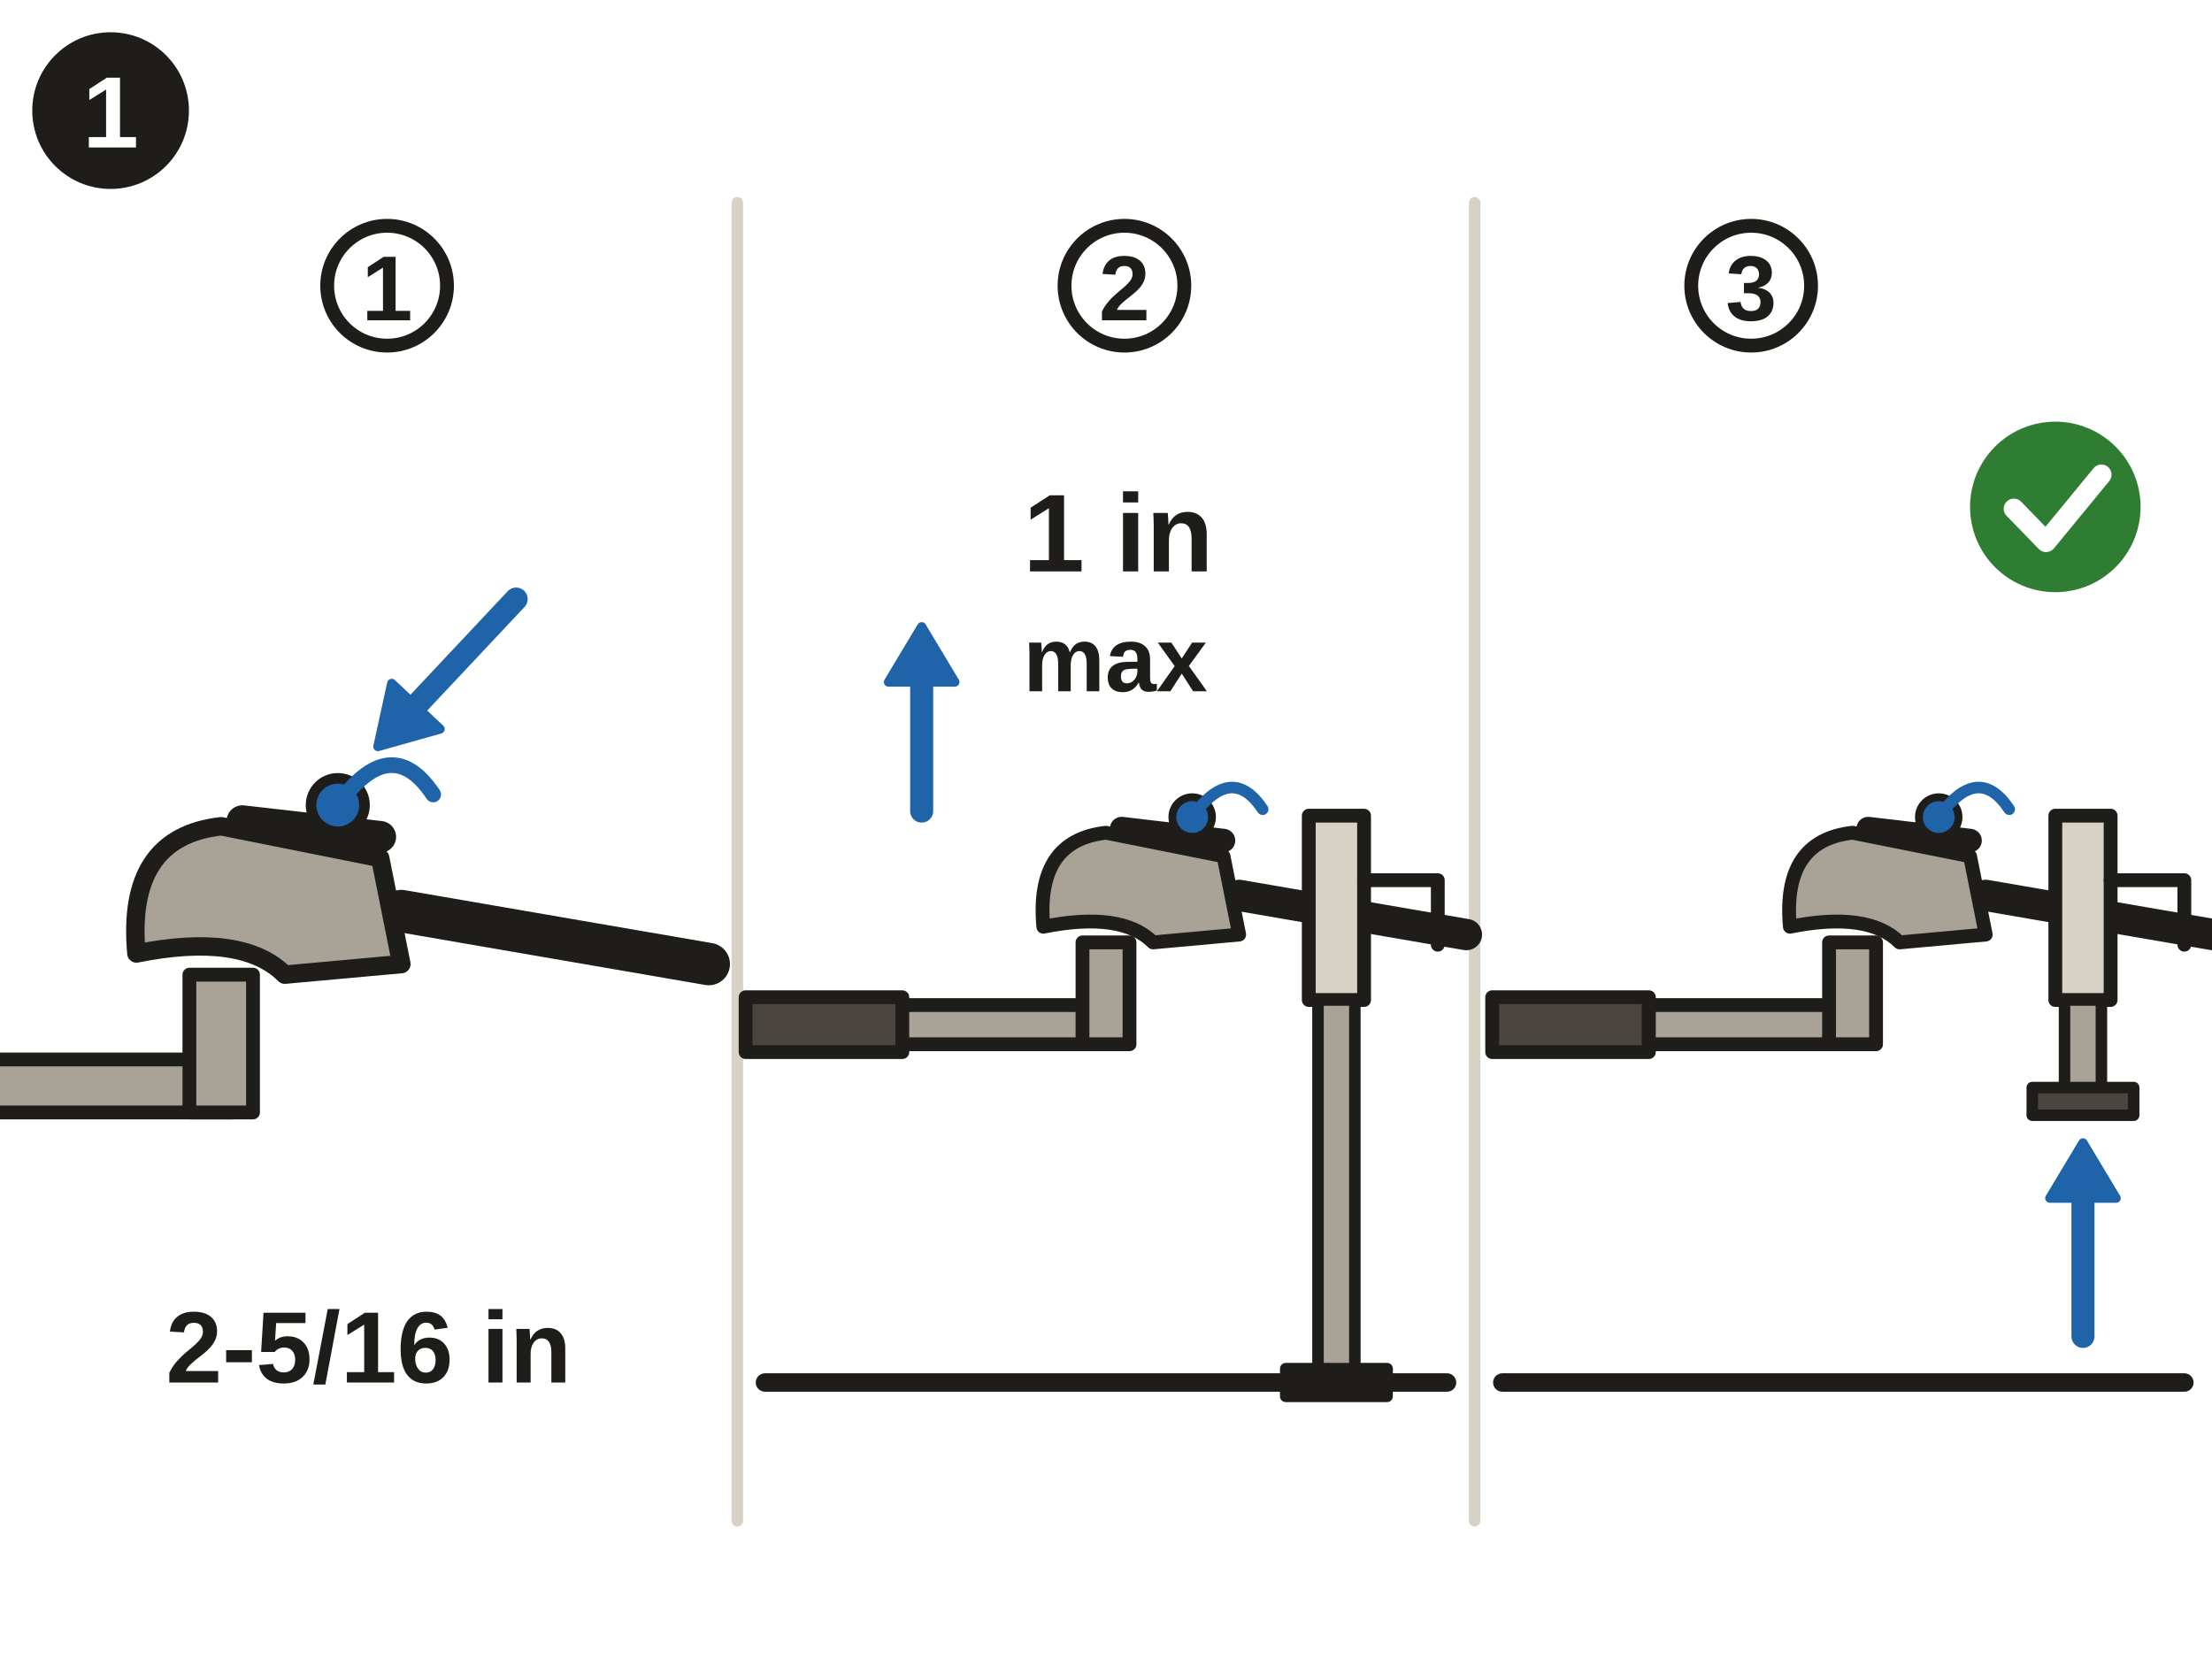
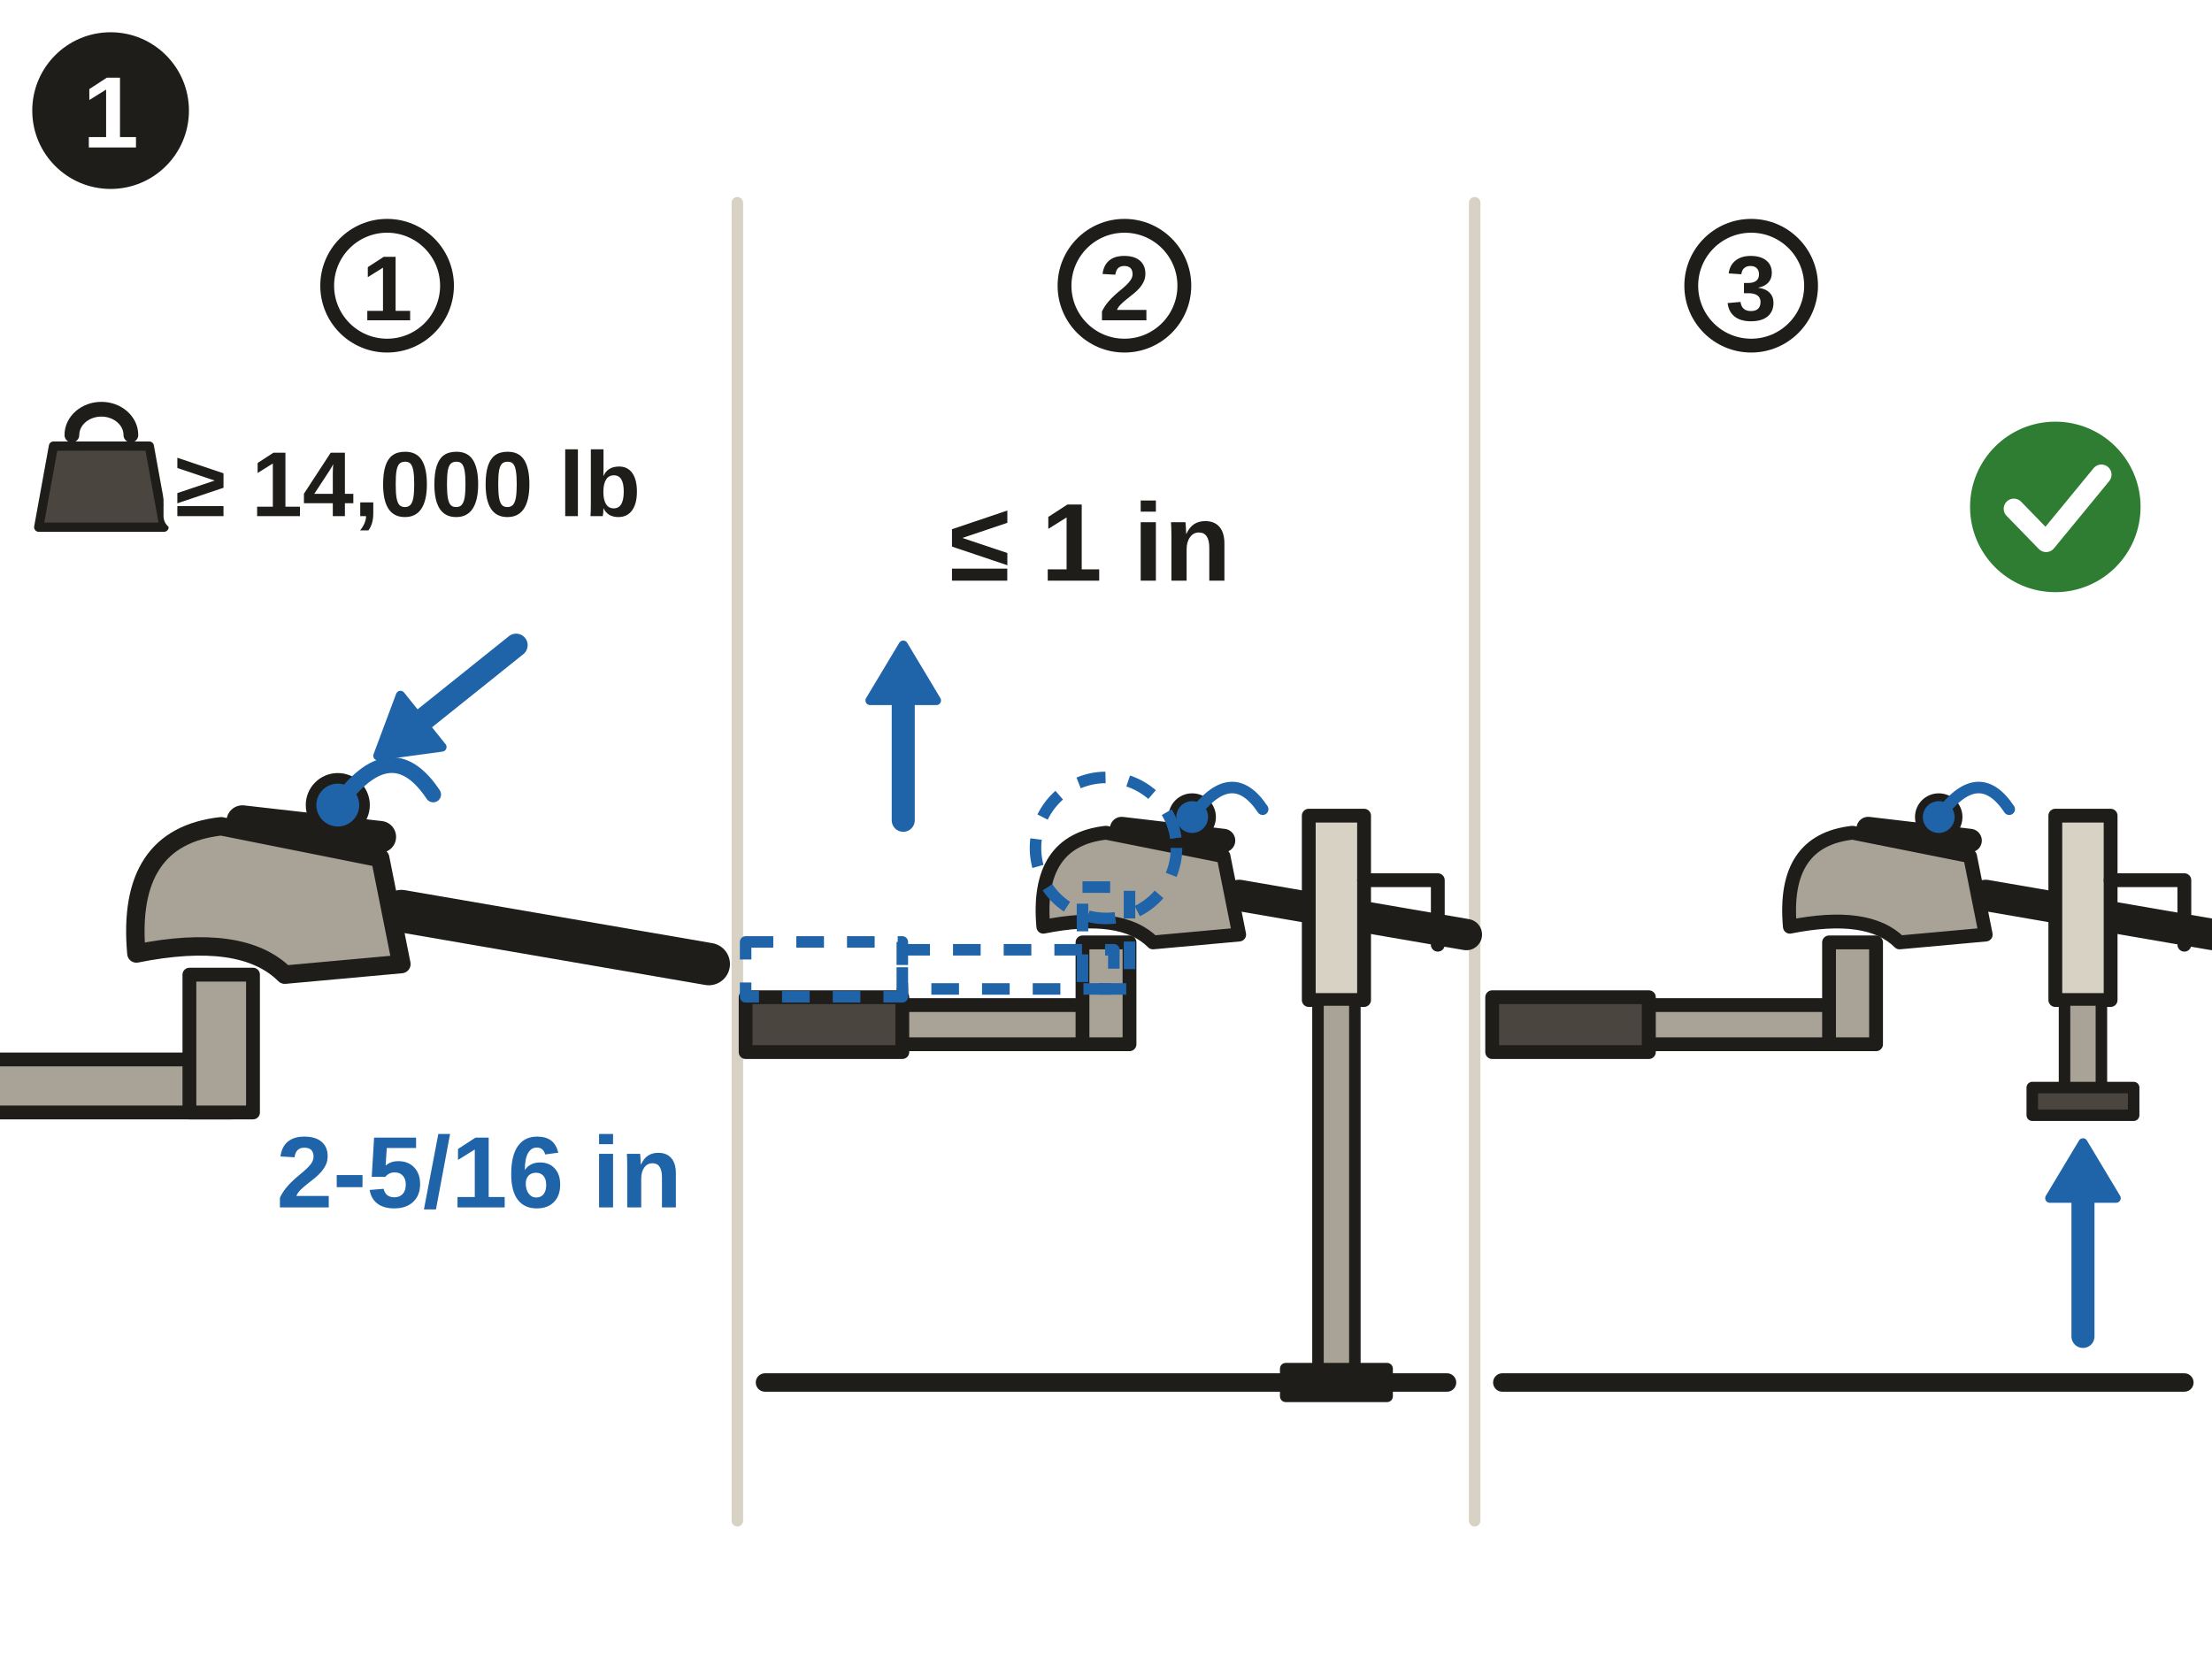
<svg xmlns="http://www.w3.org/2000/svg" viewBox="0 0 480 360" width="480" height="360" role="img" aria-labelledby="14lp-p1-title 14lp-p1-desc">
  <rect x="0" y="0" width="480" height="360" fill="#FFFFFF" />
-   <circle cx="24" cy="24" r="17" fill="#1F1D1A" stroke="none" stroke-width="4" />
-   <text x="24" y="32" font-family="Segoe UI, Arial, Helvetica, sans-serif" font-size="22" font-weight="700" text-anchor="middle" fill="#FFFFFF">1</text>
  <line x1="160" y1="44" x2="160" y2="330" stroke="#D8D2C5" stroke-width="2.5" stroke-linecap="round" />
  <line x1="320" y1="44" x2="320" y2="330" stroke="#D8D2C5" stroke-width="2.5" stroke-linecap="round" />
  <circle cx="84" cy="62" r="13" fill="#FFFFFF" stroke="#1F1D1A" stroke-width="3" />
-   <text x="84" y="69.5" font-family="Segoe UI, Arial, Helvetica, sans-serif" font-size="20" font-weight="700" text-anchor="middle" fill="#1F1D1A">1</text>
+   <text class="seq" x="84" y="69.5" font-family="Segoe UI, Arial, Helvetica, sans-serif" font-size="20" font-weight="700" text-anchor="middle" fill="#1F1D1A">1</text>
+   <path d="M15.6 94.4 a6.4 5.6 0 1 1 12.8 0" fill="none" stroke="#1F1D1A" stroke-width="3.2" stroke-linecap="round" stroke-linejoin="round" />
+   <path d="M11.6 96.8 L32.4 96.8 L35.6 114.4 L8.4 114.4 Z" fill="#4A463F" stroke="#1F1D1A" stroke-width="2" stroke-linecap="round" stroke-linejoin="round" />
+   <text x="38" y="112" font-family="Segoe UI, Arial, Helvetica, sans-serif" font-size="20" font-weight="700" text-anchor="start" fill="none" stroke="#FFFFFF" stroke-width="6" stroke-linejoin="round">≥ 14,000 lb</text>
+   <text x="38" y="112" font-family="Segoe UI, Arial, Helvetica, sans-serif" font-size="20" font-weight="700" text-anchor="start" fill="#1F1D1A">≥ 14,000 lb</text>
  <rect x="-57.8" y="227.6" width="46" height="16.1" rx="0" fill="#4A463F" stroke="#1F1D1A" stroke-width="3" stroke-linejoin="round" />
  <rect x="-11.8" y="229.9" width="62.1" height="11.5" rx="0" fill="#A9A397" stroke="#1F1D1A" stroke-width="3" stroke-linejoin="round" />
  <rect x="41.1" y="211.5" width="13.8" height="29.9" rx="0" fill="#A9A397" stroke="#1F1D1A" stroke-width="3" stroke-linejoin="round" />
  <path d="M87.1 197.7 L153.8 209.2" fill="none" stroke="#1F1D1A" stroke-width="9.2" stroke-linecap="round" stroke-linejoin="round" />
  <path d="M29.6 206.9 Q27.3 181.6 48 179.3 L82.5 186.2 L87.1 209.2 L61.8 211.5 Q52.6 202.3 29.6 206.9 Z" fill="#A9A397" stroke="#1F1D1A" stroke-width="4" stroke-linecap="round" stroke-linejoin="round" />
  <path d="M52.6 178.2 L82.5 181.6" fill="none" stroke="#1F1D1A" stroke-width="6.9" stroke-linecap="round" stroke-linejoin="round" />
  <circle cx="73.3" cy="174.7" r="5.8" fill="#1F63A8" stroke="#1F1D1A" stroke-width="2.3" />
  <path d="M73.3 174.7 q11.5 -16.1 20.7 -2.3" fill="none" stroke="#1F63A8" stroke-width="3.4" stroke-linecap="round" stroke-linejoin="round" />
-   <line x1="112" y1="130" x2="90.2" y2="153.2" stroke="#1F63A8" stroke-width="5" stroke-linecap="round" />
-   <polygon points="82,162 95.5,158.2 85,148.3" fill="#1F63A8" stroke="#1F63A8" stroke-width="2" stroke-linejoin="round" />
-   <text x="80" y="300" font-family="Segoe UI, Arial, Helvetica, sans-serif" font-size="22" font-weight="700" text-anchor="middle" fill="none" stroke="#FFFFFF" stroke-width="6" stroke-linejoin="round">2-5/16 in</text>
-   <text x="80" y="300" font-family="Segoe UI, Arial, Helvetica, sans-serif" font-size="22" font-weight="700" text-anchor="middle" fill="#1F1D1A">2-5/16 in</text>
+   <line x1="112" y1="140" x2="91.4" y2="156.5" stroke="#1F63A8" stroke-width="5" stroke-linecap="round" />
+   <polygon points="82,164 95.9,162.1 86.9,150.9" fill="#1F63A8" stroke="#1F63A8" stroke-width="2" stroke-linejoin="round" />
+   <text x="104" y="262" font-family="Segoe UI, Arial, Helvetica, sans-serif" font-size="22" font-weight="700" text-anchor="middle" fill="none" stroke="#FFFFFF" stroke-width="6" stroke-linejoin="round">2-5/16 in</text>
+   <text x="104" y="262" font-family="Segoe UI, Arial, Helvetica, sans-serif" font-size="22" font-weight="700" text-anchor="middle" fill="#1F63A8">2-5/16 in</text>
  <circle cx="244" cy="62" r="13" fill="#FFFFFF" stroke="#1F1D1A" stroke-width="3" />
-   <text x="244" y="69.5" font-family="Segoe UI, Arial, Helvetica, sans-serif" font-size="20" font-weight="700" text-anchor="middle" fill="#1F1D1A">2</text>
+   <text class="seq" x="244" y="69.5" font-family="Segoe UI, Arial, Helvetica, sans-serif" font-size="20" font-weight="700" text-anchor="middle" fill="#1F1D1A">2</text>
  <rect x="161.8" y="216.4" width="34" height="11.9" rx="0" fill="#4A463F" stroke="#1F1D1A" stroke-width="3" stroke-linejoin="round" />
  <rect x="195.8" y="218.1" width="45.9" height="8.5" rx="0" fill="#A9A397" stroke="#1F1D1A" stroke-width="3" stroke-linejoin="round" />
  <rect x="234.9" y="204.5" width="10.2" height="22.1" rx="0" fill="#A9A397" stroke="#1F1D1A" stroke-width="3" stroke-linejoin="round" />
  <path d="M268.9 194.3 L318.2 202.8" fill="none" stroke="#1F1D1A" stroke-width="6.8" stroke-linecap="round" stroke-linejoin="round" />
  <path d="M226.4 201.1 Q224.7 182.4 240 180.7 L265.5 185.8 L268.9 202.8 L250.2 204.5 Q243.4 197.7 226.4 201.1 Z" fill="#A9A397" stroke="#1F1D1A" stroke-width="3" stroke-linecap="round" stroke-linejoin="round" />
  <path d="M243.4 179.8 L265.5 182.4" fill="none" stroke="#1F1D1A" stroke-width="5.1" stroke-linecap="round" stroke-linejoin="round" />
  <circle cx="258.7" cy="177.3" r="4.3" fill="#1F63A8" stroke="#1F1D1A" stroke-width="1.7" />
  <path d="M258.7 177.3 q8.5 -11.9 15.3 -1.7" fill="none" stroke="#1F63A8" stroke-width="2.5" stroke-linecap="round" stroke-linejoin="round" />
+   <rect x="161.8" y="204.4" width="34" height="11.9" rx="0" fill="none" stroke="#1F63A8" stroke-width="2.5" stroke-dasharray="6 5" stroke-linejoin="round" />
+   <rect x="195.8" y="206.1" width="45.9" height="8.5" rx="0" fill="none" stroke="#1F63A8" stroke-width="2.5" stroke-dasharray="6 5" stroke-linejoin="round" />
+   <rect x="234.9" y="192.5" width="10.2" height="22.1" rx="0" fill="none" stroke="#1F63A8" stroke-width="2.5" stroke-dasharray="6 5" stroke-linejoin="round" />
+   <circle cx="240" cy="184" r="15.3" fill="none" stroke="#1F63A8" stroke-width="2.5" stroke-dasharray="6 5" />
  <rect x="284" y="177" width="12" height="40" rx="0" fill="#D8D2C5" stroke="#1F1D1A" stroke-width="3" stroke-linejoin="round" />
  <rect x="286" y="217" width="8" height="83" rx="0" fill="#A9A397" stroke="#1F1D1A" stroke-width="2.5" stroke-linejoin="round" />
  <rect x="279" y="297" width="22" height="6" rx="0" fill="#4A463F" stroke="#1F1D1A" stroke-width="2.5" stroke-linejoin="round" />
  <path d="M296 191 l16 0 l0 14" fill="none" stroke="#1F1D1A" stroke-width="3" stroke-linecap="round" stroke-linejoin="round" />
  <line x1="166" y1="300" x2="314" y2="300" stroke="#1F1D1A" stroke-width="4" stroke-linecap="round" />
-   <line x1="200" y1="176" x2="200" y2="148" stroke="#1F63A8" stroke-width="5" stroke-linecap="round" />
-   <polygon points="200,136 192.8,148 207.2,148" fill="#1F63A8" stroke="#1F63A8" stroke-width="2" stroke-linejoin="round" />
-   <text x="222" y="124" font-family="Segoe UI, Arial, Helvetica, sans-serif" font-size="24" font-weight="700" text-anchor="start" fill="none" stroke="#FFFFFF" stroke-width="6" stroke-linejoin="round">1 in</text>
-   <text x="222" y="124" font-family="Segoe UI, Arial, Helvetica, sans-serif" font-size="24" font-weight="700" text-anchor="start" fill="#1F1D1A">1 in</text>
-   <text x="222" y="150" font-family="Segoe UI, Arial, Helvetica, sans-serif" font-size="20" font-weight="600" text-anchor="start" fill="none" stroke="#FFFFFF" stroke-width="6" stroke-linejoin="round">max</text>
-   <text x="222" y="150" font-family="Segoe UI, Arial, Helvetica, sans-serif" font-size="20" font-weight="600" text-anchor="start" fill="#1F1D1A">max</text>
+   <line x1="196" y1="178" x2="196" y2="152" stroke="#1F63A8" stroke-width="5" stroke-linecap="round" />
+   <polygon points="196,140 188.8,152 203.2,152" fill="#1F63A8" stroke="#1F63A8" stroke-width="2" stroke-linejoin="round" />
+   <text x="206" y="126" font-family="Segoe UI, Arial, Helvetica, sans-serif" font-size="24" font-weight="700" text-anchor="start" fill="none" stroke="#FFFFFF" stroke-width="6" stroke-linejoin="round">≤ 1 in</text>
+   <text x="206" y="126" font-family="Segoe UI, Arial, Helvetica, sans-serif" font-size="24" font-weight="700" text-anchor="start" fill="#1F1D1A">≤ 1 in</text>
  <circle cx="380" cy="62" r="13" fill="#FFFFFF" stroke="#1F1D1A" stroke-width="3" />
-   <text x="380" y="69.5" font-family="Segoe UI, Arial, Helvetica, sans-serif" font-size="20" font-weight="700" text-anchor="middle" fill="#1F1D1A">3</text>
+   <text class="seq" x="380" y="69.5" font-family="Segoe UI, Arial, Helvetica, sans-serif" font-size="20" font-weight="700" text-anchor="middle" fill="#1F1D1A">3</text>
  <rect x="323.8" y="216.4" width="34" height="11.9" rx="0" fill="#4A463F" stroke="#1F1D1A" stroke-width="3" stroke-linejoin="round" />
  <rect x="357.8" y="218.1" width="45.9" height="8.5" rx="0" fill="#A9A397" stroke="#1F1D1A" stroke-width="3" stroke-linejoin="round" />
  <rect x="396.9" y="204.5" width="10.2" height="22.1" rx="0" fill="#A9A397" stroke="#1F1D1A" stroke-width="3" stroke-linejoin="round" />
  <path d="M430.9 194.3 L480.2 202.8" fill="none" stroke="#1F1D1A" stroke-width="6.8" stroke-linecap="round" stroke-linejoin="round" />
  <path d="M388.4 201.1 Q386.7 182.4 402 180.7 L427.5 185.8 L430.9 202.8 L412.2 204.5 Q405.4 197.7 388.4 201.1 Z" fill="#A9A397" stroke="#1F1D1A" stroke-width="3" stroke-linecap="round" stroke-linejoin="round" />
  <path d="M405.4 179.8 L427.5 182.4" fill="none" stroke="#1F1D1A" stroke-width="5.1" stroke-linecap="round" stroke-linejoin="round" />
  <circle cx="420.7" cy="177.3" r="4.3" fill="#1F63A8" stroke="#1F1D1A" stroke-width="1.7" />
  <path d="M420.7 177.3 q8.5 -11.9 15.3 -1.7" fill="none" stroke="#1F63A8" stroke-width="2.5" stroke-linecap="round" stroke-linejoin="round" />
  <rect x="446" y="177" width="12" height="40" rx="0" fill="#D8D2C5" stroke="#1F1D1A" stroke-width="3" stroke-linejoin="round" />
  <rect x="448" y="217" width="8" height="22" rx="0" fill="#A9A397" stroke="#1F1D1A" stroke-width="2.5" stroke-linejoin="round" />
  <rect x="441" y="236" width="22" height="6" rx="0" fill="#4A463F" stroke="#1F1D1A" stroke-width="2.5" stroke-linejoin="round" />
  <path d="M458 191 l16 0 l0 14" fill="none" stroke="#1F1D1A" stroke-width="3" stroke-linecap="round" stroke-linejoin="round" />
  <line x1="326" y1="300" x2="474" y2="300" stroke="#1F1D1A" stroke-width="4" stroke-linecap="round" />
  <line x1="452" y1="290" x2="452" y2="260" stroke="#1F63A8" stroke-width="5" stroke-linecap="round" />
  <polygon points="452,248 444.8,260 459.2,260" fill="#1F63A8" stroke="#1F63A8" stroke-width="2" stroke-linejoin="round" />
  <circle cx="446" cy="110" r="20" fill="#2E7D32" stroke="#FFFFFF" stroke-width="3" />
  <path d="M437 110.4 L444 117.6 L456 103" fill="none" stroke="#FFFFFF" stroke-width="4.4" stroke-linecap="round" stroke-linejoin="round" />
+   <circle cx="24" cy="24" r="17" fill="#1F1D1A" stroke="none" stroke-width="4" />
+   <text class="seq" x="24" y="32" font-family="Segoe UI, Arial, Helvetica, sans-serif" font-size="22" font-weight="700" text-anchor="middle" fill="#FFFFFF">1</text>
</svg>
